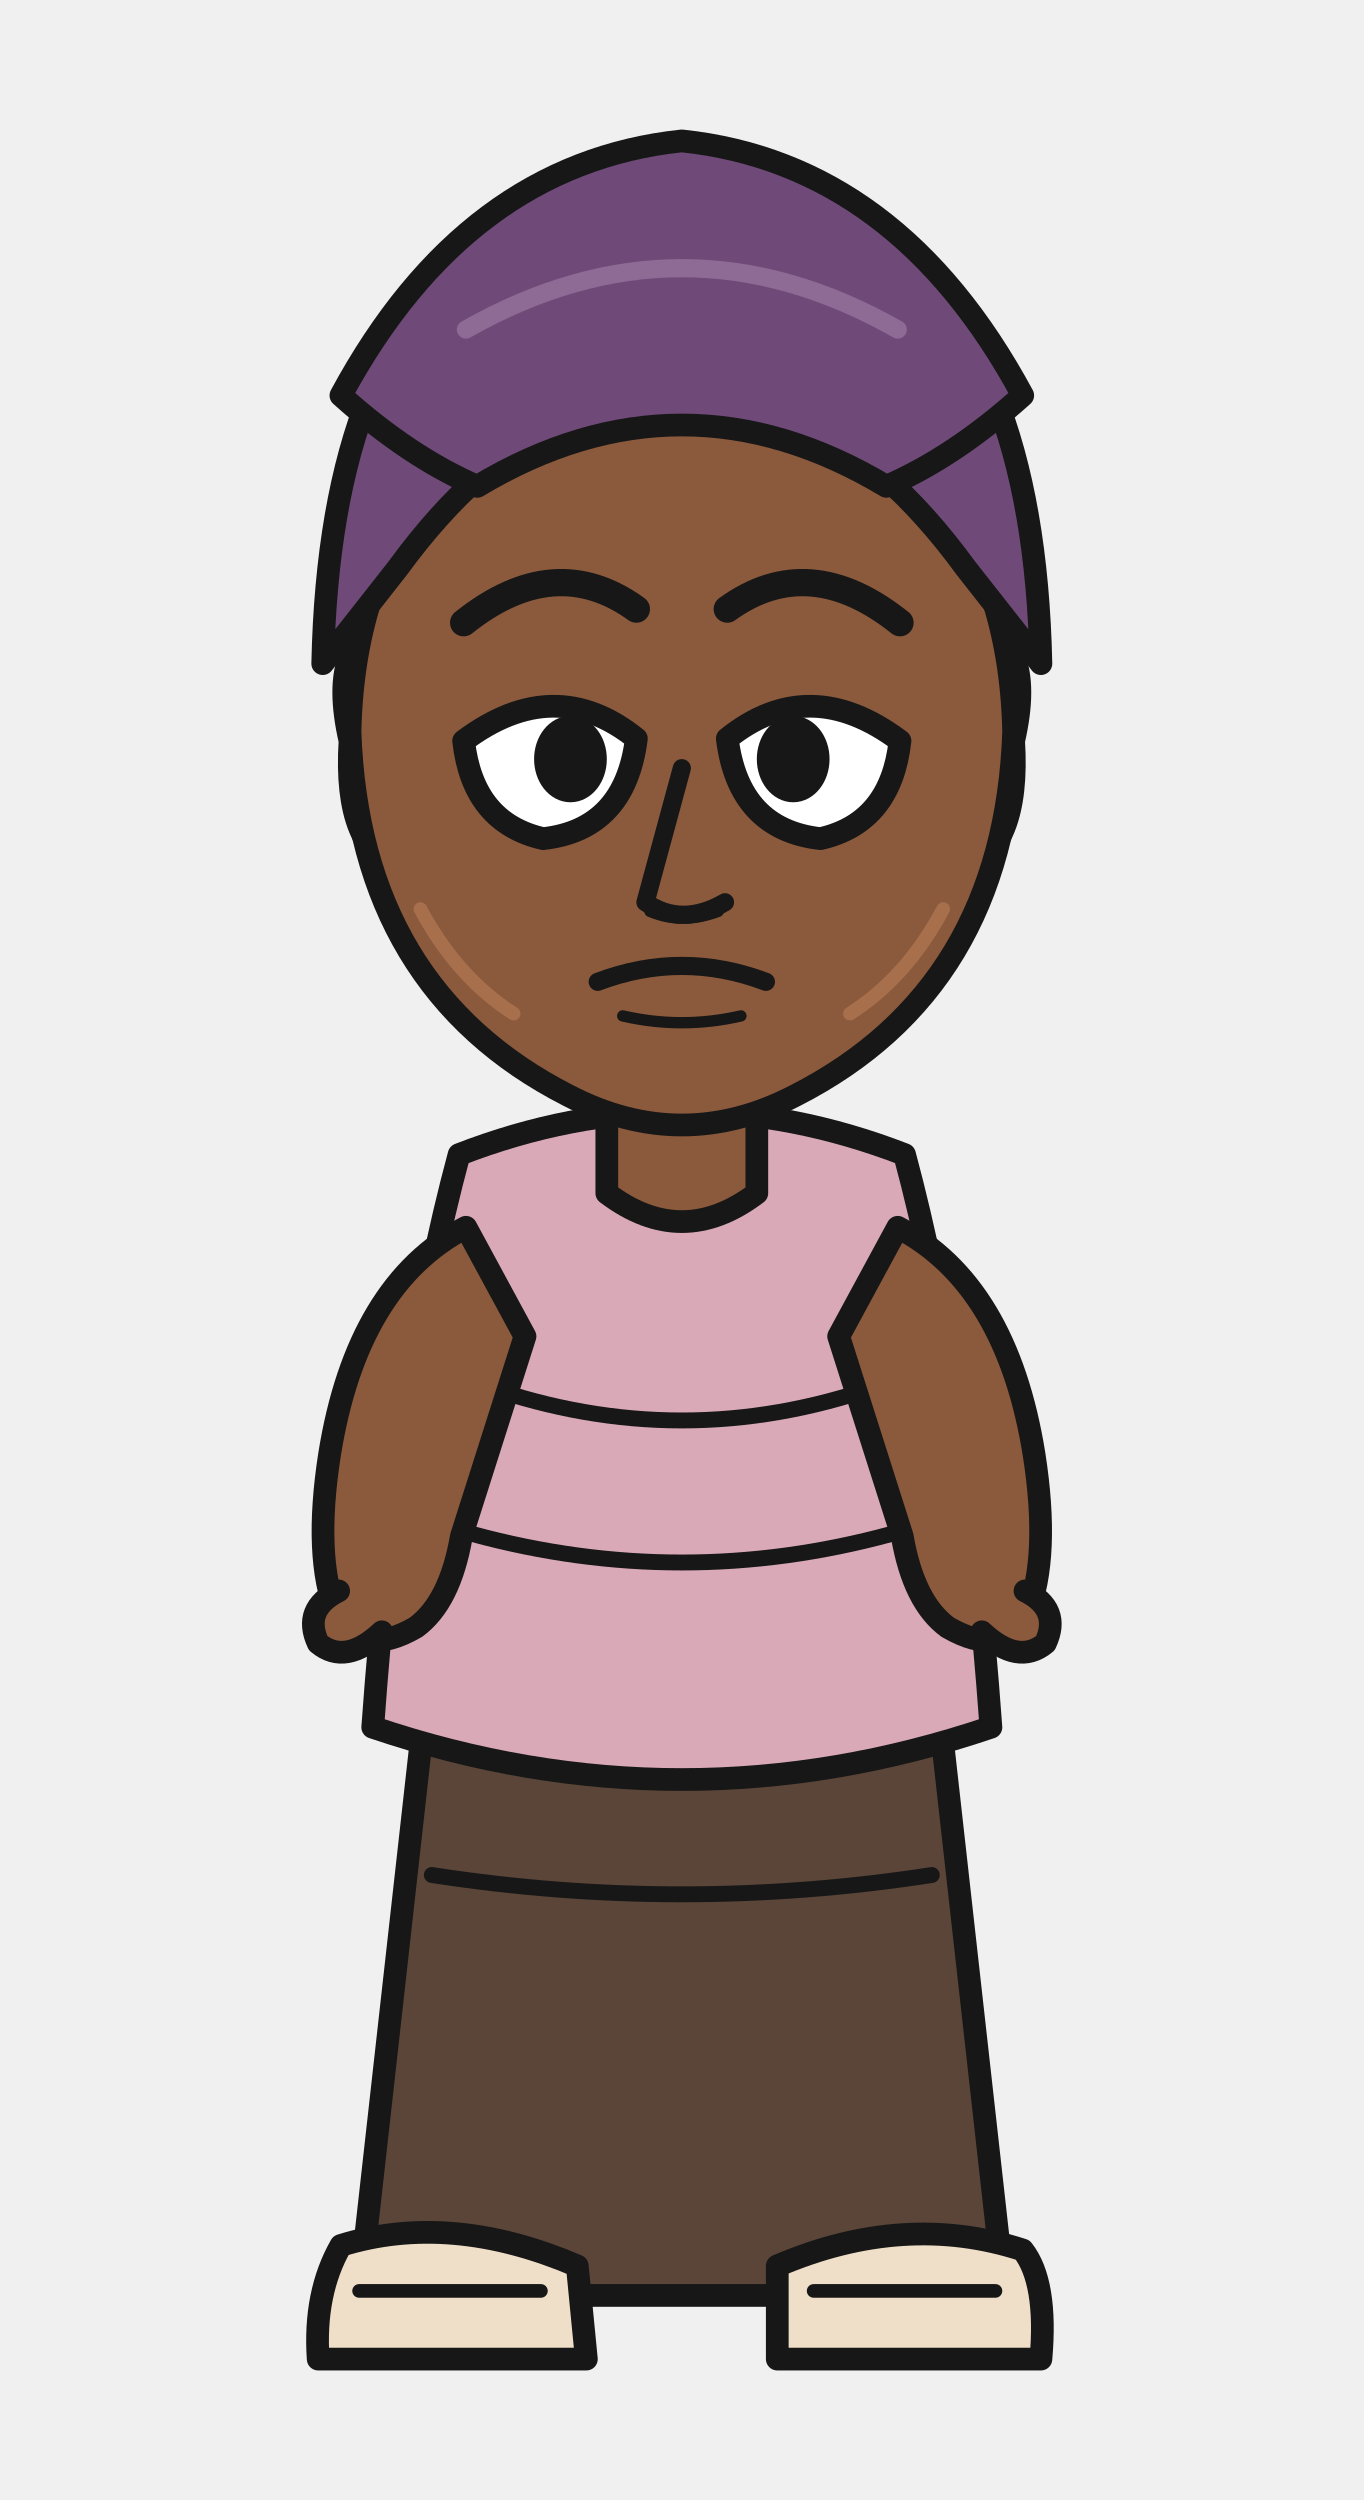
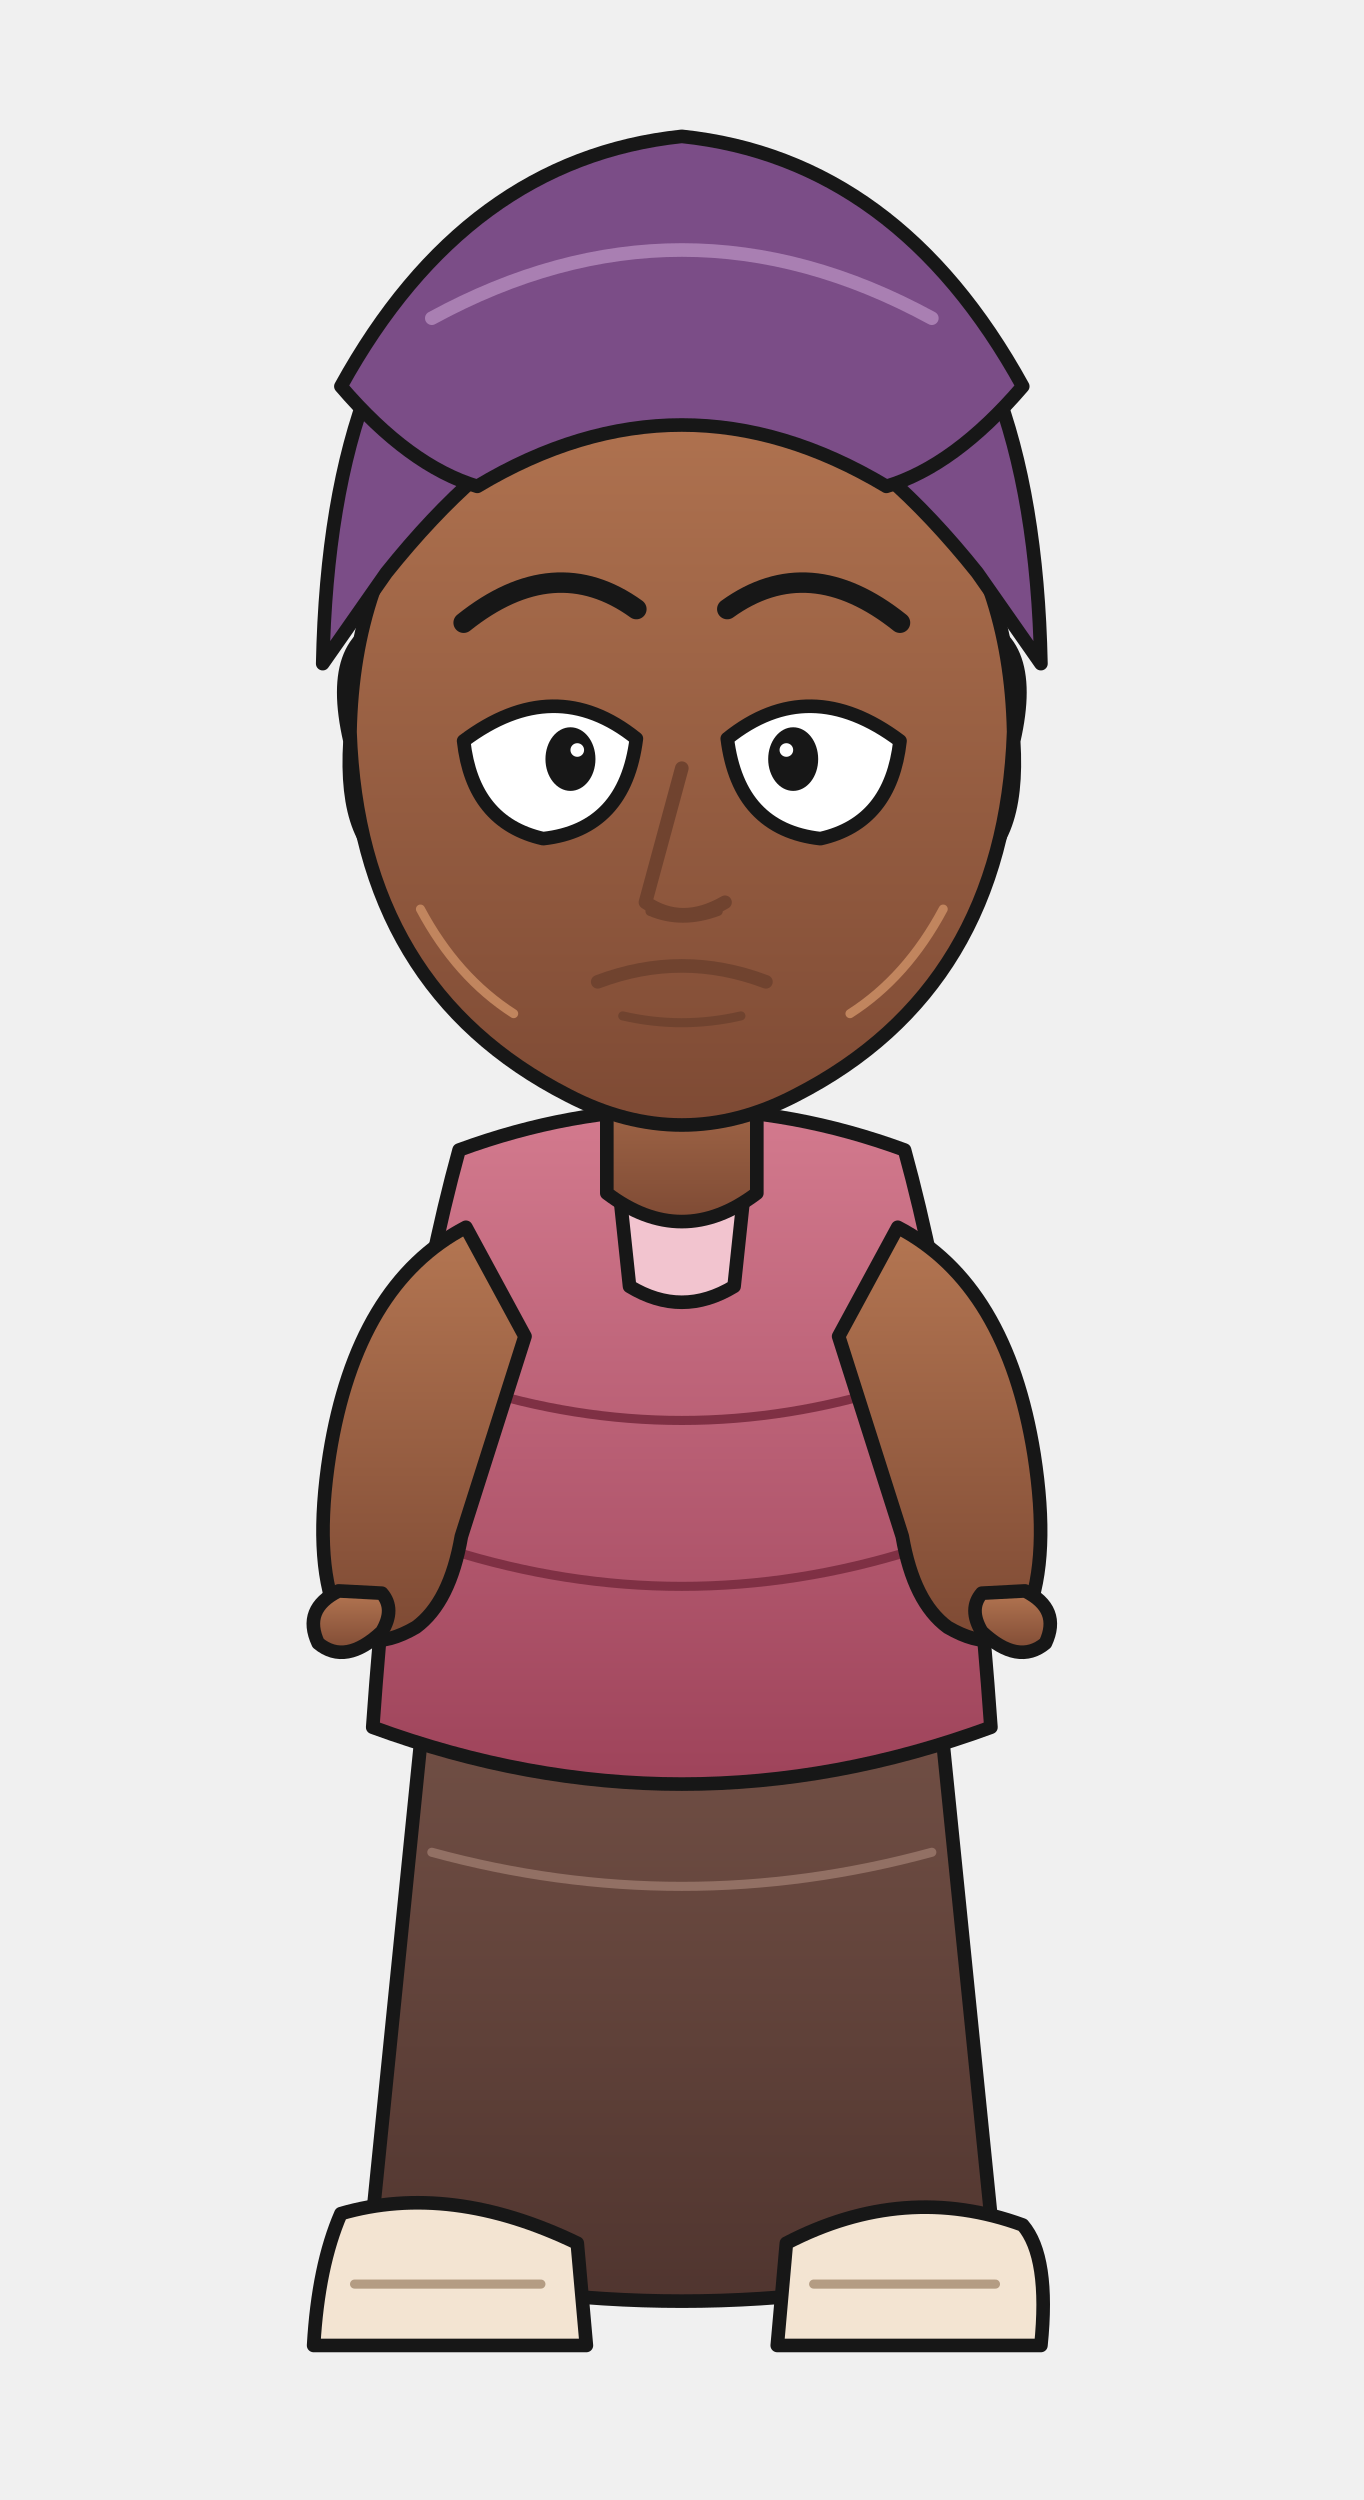
<svg xmlns="http://www.w3.org/2000/svg" viewBox="0 0 600 1100">
-   <g stroke="#171717" stroke-width="10" stroke-linejoin="round" stroke-linecap="round">
+   <defs>
+     <linearGradient id="dress" x1="0" y1="0" x2="0" y2="1">
+       <stop offset="0" stop-color="#d37a8e" />
+       <stop offset="1" stop-color="#9e435a" />
+     </linearGradient>
+     <linearGradient id="skin" x1="0" y1="0" x2="0" y2="1">
+       <stop offset="0" stop-color="#b47652" />
+       <stop offset="1" stop-color="#7e4a34" />
+     </linearGradient>
+     <linearGradient id="skirt" x1="0" y1="0" x2="0" y2="1">
+       <stop offset="0" stop-color="#765348" />
+       <stop offset="1" stop-color="#50352f" />
+     </linearGradient>
+   </defs>
+   <g stroke="#171717" stroke-width="6" stroke-linejoin="round" stroke-linecap="round">
    <g data-layer="legs">
-       <path fill="#5a4538" d="M188 742 Q300 708 412 742 L442 1010 L158 1010Z" />
-       <path fill="none" stroke-width="7" d="M190 825 Q300 842 410 825" />
+       <path fill="url(#skirt)" d="M188 738 Q300 700 412 738 L438 995 Q300 1030 162 995Z" />
+       <path fill="none" stroke="#927064" stroke-width="4" d="M190 815 Q300 845 410 815" />
    </g>
    <g data-layer="shoes">
-       <path fill="#f0dfc8" d="M150 988 Q198 973 254 997 L258 1038 L140 1038 Q138 1009 150 988Z" />
-       <path fill="#f0dfc8" d="M342 997 Q398 973 450 990 Q461 1004 458 1038 L342 1038Z" />
-       <path fill="none" stroke-width="6" d="M158 1008 L238 1008 M358 1008 L438 1008" />
+       <path fill="#f3e4d2" d="M150 974 Q198 960 254 987 L258 1032 L138 1032 Q140 997 150 974Z" />
+       <path fill="#f3e4d2" d="M346 987 Q398 960 450 979 Q462 993 458 1032 L342 1032Z" />
+       <path fill="none" stroke="#b49c83" stroke-width="4" d="M156 1005 L238 1005 M358 1005 L438 1005" />
    </g>
    <g data-layer="torso">
-       <path fill="#d9a9b7" d="M202 508 Q300 470 398 508 Q425 608 436 760 Q300 806 164 760 Q175 608 202 508Z" />
-       <path fill="none" stroke-width="7" d="M214 610 Q300 640 386 610 M208 675 Q300 700 392 675" />
+       <path fill="url(#dress)" d="M202 506 Q300 470 398 506 Q425 604 436 760 Q300 810 164 760 Q175 604 202 506Z" />
+       <path fill="#f2c4cf" d="M270 500 L300 535 L330 500 L323 566 Q300 580 277 566Z" />
+       <path fill="none" stroke="#7f3044" stroke-width="4" d="M206 610 Q300 640 394 610 M198 682 Q300 714 402 682" />
    </g>
    <g data-layer="left_arm">
-       <path fill="#8b5a3c" d="M205 540 Q157 565 145 640 Q138 685 148 710 Q159 730 183 716 Q198 705 203 676 L231 588Z" />
-       <path fill="#8b5a3c" d="M149 700 Q133 708 140 723 Q152 733 168 718" />
+       <path fill="url(#skin)" d="M205 540 Q157 565 145 640 Q138 685 148 710 Q159 730 183 716 Q198 705 203 676 L231 588Z" />
+       <path fill="url(#skin)" d="M149 700 Q133 708 140 723 Q152 733 168 718 Q174 708 168 701Z" />
    </g>
    <g data-layer="right_arm">
-       <path fill="#8b5a3c" d="M395 540 Q443 565 455 640 Q462 685 452 710 Q441 730 417 716 Q402 705 397 676 L369 588Z" />
-       <path fill="#8b5a3c" d="M451 700 Q467 708 460 723 Q448 733 432 718" />
+       <path fill="url(#skin)" d="M395 540 Q443 565 455 640 Q462 685 452 710 Q441 730 417 716 Q402 705 397 676 L369 588Z" />
+       <path fill="url(#skin)" d="M451 700 Q467 708 460 723 Q448 733 432 718 Q426 708 432 701Z" />
    </g>
    <g data-layer="neck">
-       <path fill="#8b5a3c" d="M267 460 L267 525 Q300 550 333 525 L333 460Z" />
+       <path fill="url(#skin)" d="M267 452 L267 525 Q300 550 333 525 L333 452Z" />
    </g>
    <g data-layer="ears">
-       <path fill="#8b5a3c" d="M154 326 Q143 278 176 273 Q202 277 205 326 Q202 372 177 383 Q151 374 154 326Z" />
-       <path fill="#8b5a3c" d="M446 326 Q457 278 424 273 Q398 277 395 326 Q398 372 423 383 Q449 374 446 326Z" />
-       <path fill="none" stroke-width="6" d="M171 320 Q159 335 176 350 M429 320 Q441 335 424 350" />
+       <path fill="url(#skin)" d="M154 326 Q143 278 176 273 Q202 277 205 326 Q202 372 177 383 Q151 374 154 326Z" />
+       <path fill="url(#skin)" d="M446 326 Q457 278 424 273 Q398 277 395 326 Q398 372 423 383 Q449 374 446 326Z" />
+       <path fill="none" stroke="#70432f" stroke-width="4" d="M171 320 Q159 335 176 350 M429 320 Q441 335 424 350" />
    </g>
    <g data-layer="head">
-       <path fill="#8b5a3c" d="M154 322 Q157 186 300 150 Q443 186 446 322 Q442 435 350 482 Q300 508 250 482 Q158 435 154 322Z" />
-       <path fill="none" stroke="#a86f4d" stroke-width="6" d="M185 400 Q201 430 226 446 M415 400 Q399 430 374 446" />
+       <path fill="url(#skin)" d="M154 322 Q157 186 300 150 Q443 186 446 322 Q442 435 350 482 Q300 508 250 482 Q158 435 154 322Z" />
+       <path fill="none" stroke="#c1855e" stroke-width="4" d="M185 400 Q201 430 226 446 M415 400 Q399 430 374 446" />
    </g>
    <g data-layer="front_hair">
-       <path fill="#6f4a78" d="M142 292 Q145 150 218 103 Q300 52 382 103 Q455 150 458 292 L425 250 Q390 202 350 184 Q300 162 250 184 Q210 202 175 250Z" />
-       <path fill="#6f4a78" d="M150 174 Q205 72 300 62 Q395 72 450 174 Q420 201 390 214 Q300 160 210 214 Q180 201 150 174Z" />
-       <path fill="none" stroke="#8d6b95" stroke-width="8" d="M205 145 Q300 91 395 145" />
+       <path fill="#7b4d87" d="M142 292 Q145 145 218 96 Q300 42 382 96 Q455 145 458 292 L430 252 Q390 202 350 182 Q300 160 250 182 Q210 202 170 252Z" />
+       <path fill="#7b4d87" d="M150 170 Q205 70 300 60 Q395 70 450 170 Q420 205 390 214 Q300 160 210 214 Q180 205 150 170Z" />
+       <path fill="none" stroke="#a97fb2" stroke-width="6" d="M190 140 Q300 80 410 140" />
    </g>
    <g data-layer="left_eye">
      <path fill="#fff" d="M204 326 Q244 296 280 325 Q275 365 239 369 Q208 362 204 326Z" />
-       <ellipse fill="#171717" cx="251" cy="334" rx="11" ry="14" />
+       <ellipse fill="#171717" stroke="none" cx="251" cy="334" rx="11" ry="14" />
+       <circle fill="#fff" stroke="none" cx="254" cy="330" r="3" />
    </g>
    <g data-layer="right_eye">
      <path fill="#fff" d="M396 326 Q356 296 320 325 Q325 365 361 369 Q392 362 396 326Z" />
-       <ellipse fill="#171717" cx="349" cy="334" rx="11" ry="14" />
+       <ellipse fill="#171717" stroke="none" cx="349" cy="334" rx="11" ry="14" />
+       <circle fill="#fff" stroke="none" cx="346" cy="330" r="3" />
    </g>
    <g data-layer="left_brow">
-       <path fill="none" stroke-width="12" d="M204 274 Q244 242 280 268" />
+       <path fill="none" stroke-width="9" d="M204 274 Q244 242 280 268" />
    </g>
    <g data-layer="right_brow">
-       <path fill="none" stroke-width="12" d="M396 274 Q356 242 320 268" />
+       <path fill="none" stroke-width="9" d="M396 274 Q356 242 320 268" />
    </g>
    <g data-layer="nose">
-       <path fill="none" stroke-width="8" d="M300 338 L284 397 Q300 408 319 397" />
-       <path fill="none" stroke-width="5" d="M286 401 Q300 407 316 401" />
+       <path fill="none" stroke="#70432f" stroke-width="6" d="M300 338 L284 397 Q300 408 319 397" />
+       <path fill="none" stroke="#70432f" stroke-width="4" d="M286 401 Q300 407 316 401" />
    </g>
    <g data-layer="mouth">
-       <path fill="none" stroke-width="8" d="M263 432 Q300 418 337 432" />
-       <path fill="none" stroke-width="5" d="M274 447 Q300 453 326 447" />
+       <path fill="none" stroke="#70432f" stroke-width="6" d="M263 432 Q300 418 337 432" />
+       <path fill="none" stroke="#70432f" stroke-width="4" d="M274 447 Q300 453 326 447" />
    </g>
  </g>
</svg>
